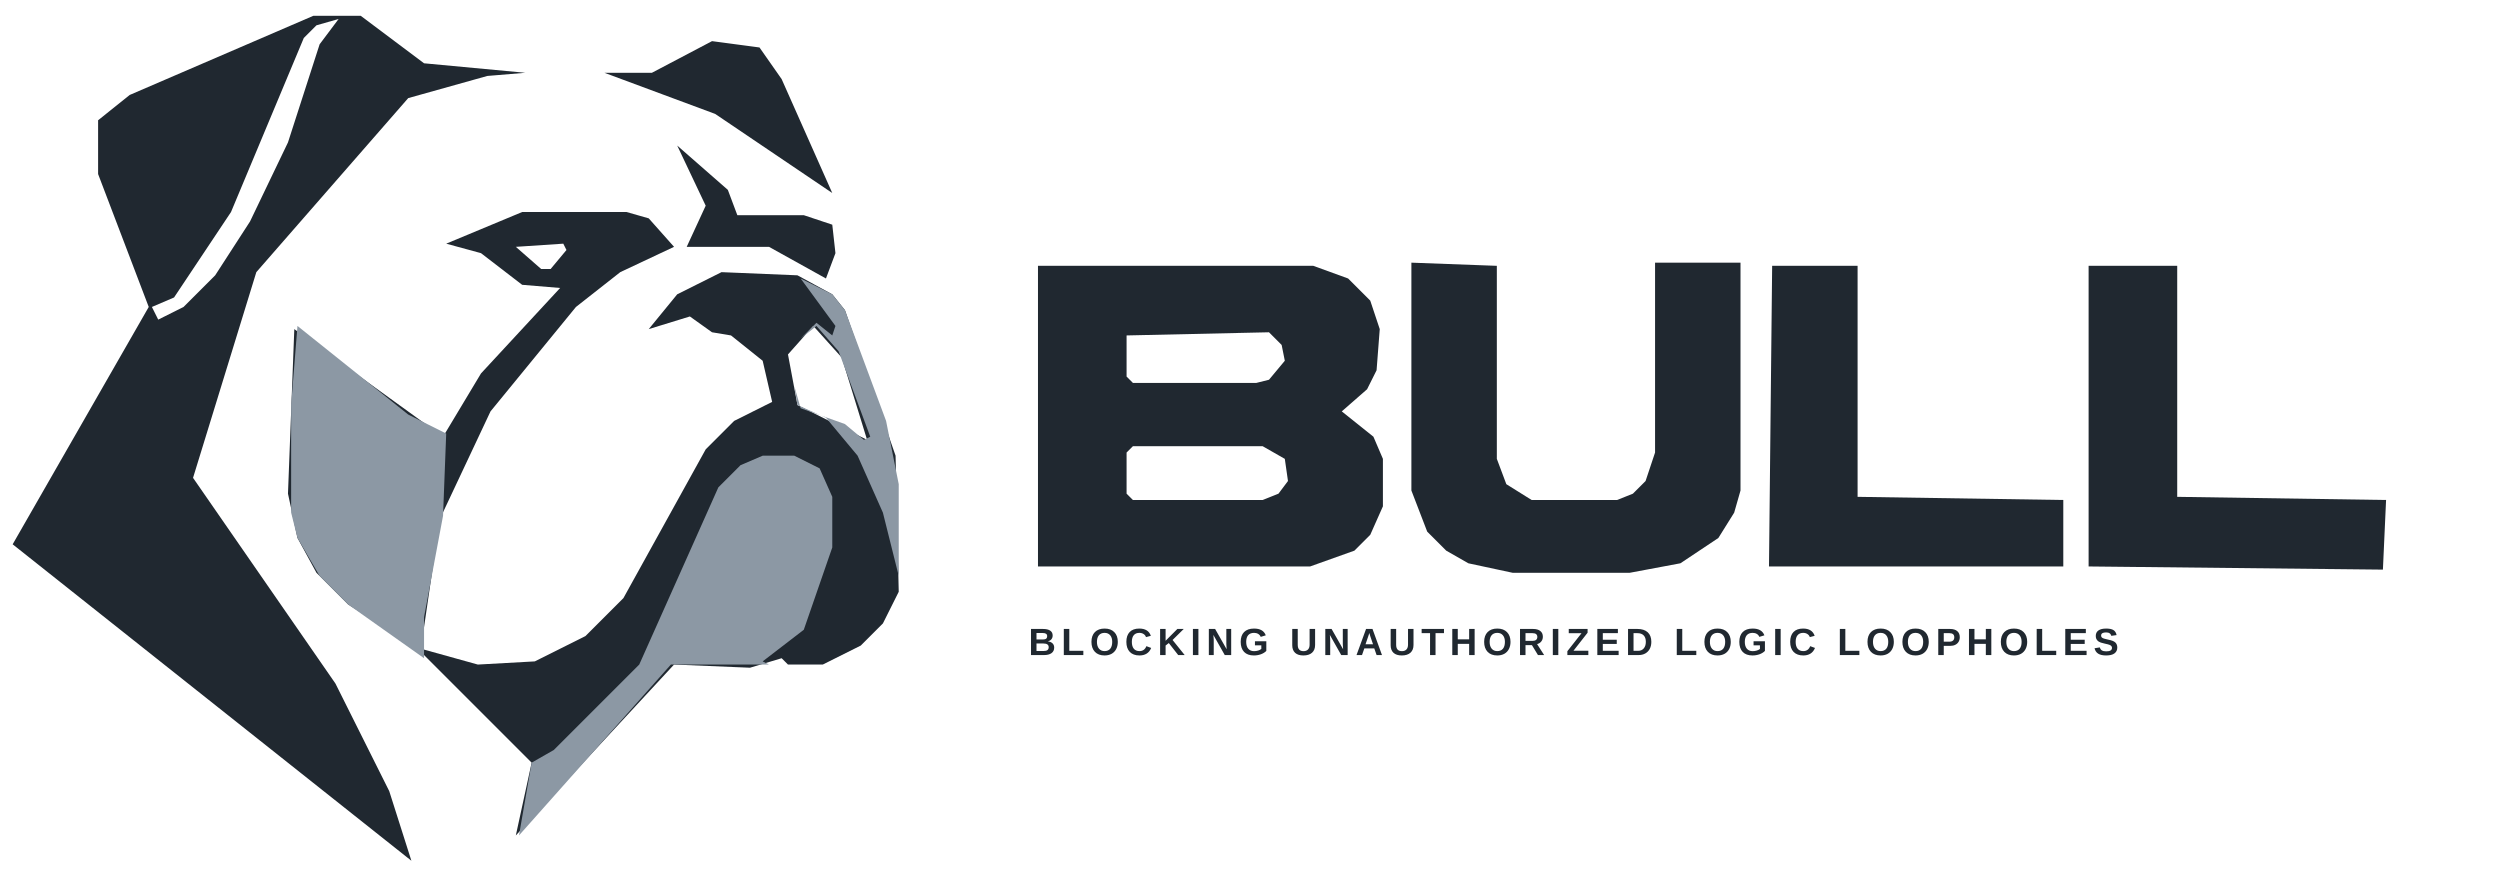
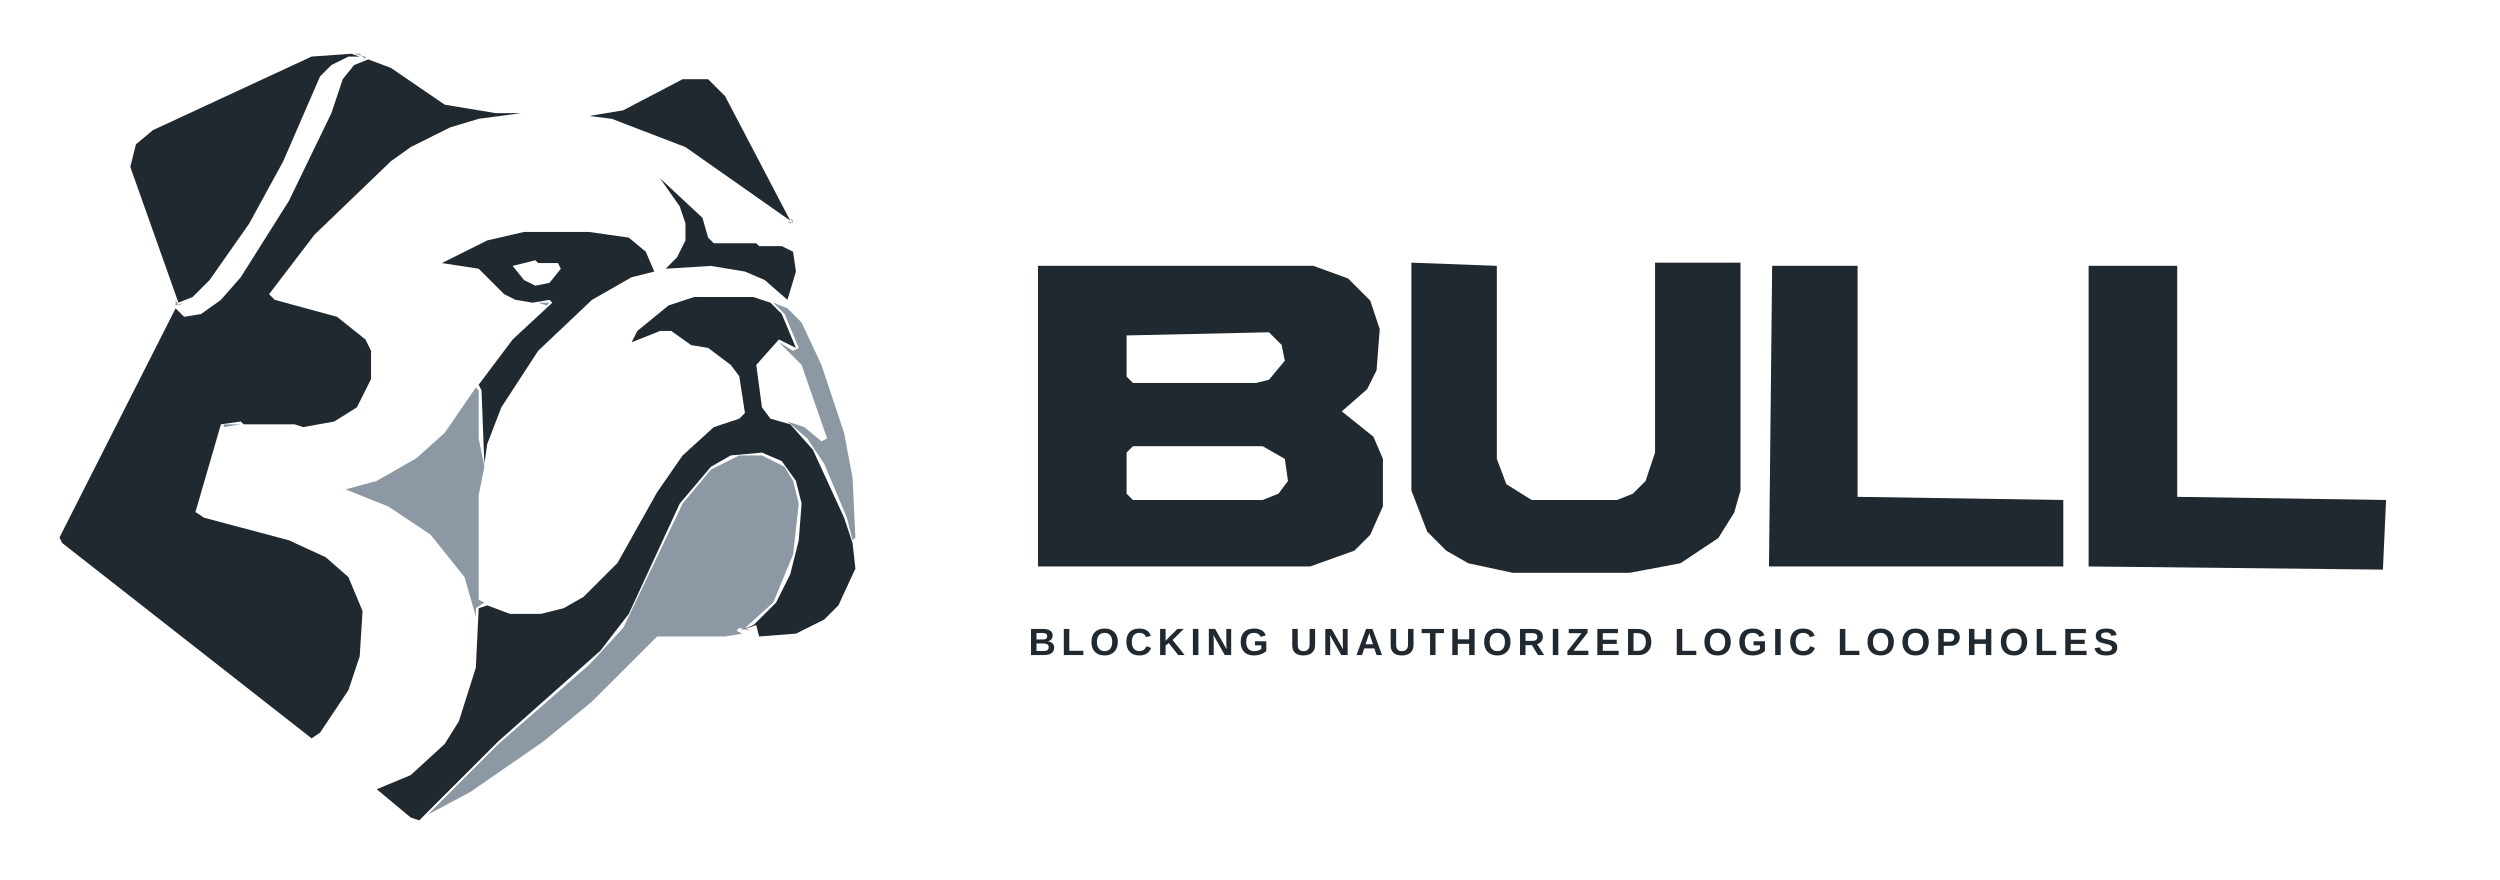
<svg xmlns="http://www.w3.org/2000/svg" viewBox="0 0 790 278" role="img" aria-labelledby="title">
-   <path fill="#202830" fill-rule="evenodd" d="M198,67 165,67 141,77 152,80 165,90 177,91 152,118 140,138 93,104 91,156 94,170 100,181 110,191 132,205 168,241 163,264 213,210 237,211 247,208 249,210 260,210 272,204 279,197 284,187 283,144 267,98 263,93 252,87 228,86 214,93 205,104 218,100 225,105 231,106 241,114 244,127 232,133 223,142 197,189 185,201 169,209 151,210 133,205 139,164 155,130 182,97 196,86 213,78 205,69Z M257,103 266,113 274,139 252,128 249,112Z M163,78 178,77 179,79 174,85 171,85Z M214,46 223,65 217,78 243,78 261,88 264,80 263,71 254,68 233,68 230,60Z M191,23 226,36 263,61 247,25 240,15 225,13 206,23Z M99,5 41,30 31,38 31,55 47,97 4,172 130,272 123,250 106,216 61,151 81,86 129,31 154,24 166,23 134,20 114,5Z M107,6 101,14 91,45 79,70 68,87 58,97 50,101 48,97 55,94 73,67 96,12 100,8Z M107,6 110,6Z" />
-   <path fill="#8c98a4" fill-rule="evenodd" d="M259,148 251,144 241,144 234,147 227,154 202,210 175,237 168,241 163,236 168,241 164,264 212,210 243,210 241,209 254,199 263,173 263,157Z M94,103 92,128 92,162 94,170 101,182 110,191 134,208 134,195 140,163 141,137 129,131Z M253,88 264,103 263,106 258,102 253,107 258,103 265,111 275,138 273,139 267,134 253,129 251,122 252,128 261,132 271,144 279,162 284,182 284,153 280,133 267,98 263,93Z" />
+   <g transform="scale(0.895062 0.893891)">
+     <path fill="#8c98a4" fill-rule="evenodd" d="M277 165L269 161L261 161L251 166L241 178L220 222L208 235L176 263L148 291L146 290L148 291L151 288L166 280L192 262L209 248L232 225L256 225L262 224L260 223L261 222L265 223L263 222L273 213L280 196L282 178L280 170ZM79 151L85 150L79 150ZM168 137L157 153L147 162L133 170L122 173L137 179L152 189L164 204L168 218L168 215L171 213L169 212L169 175L171 165L169 155L169 138ZM273 107L277 111L282 123L280 124L275 121L283 129L292 155L290 156L284 151L278 149L285 155L291 164L299 183L301 191L302 190L301 169L298 153L290 129L283 114L278 109ZM191 110L194 107L190 107L193 108ZM62 106L62 108L65 107L63 108ZM279 77L278 78L280 79ZM278 78L279 77L280 78L279 79ZM125 19L127 19L129 21L129 20Z" />
+     <path fill="#202830" fill-rule="evenodd" d="M272 107L266 105L245 105L236 108L225 117L223 121L233 117L237 117L244 122L250 123L258 129L261 133L263 146L261 148L252 151L241 161L232 174L218 199L206 211L199 215L191 217L180 217L172 214L169 215L168 236L162 255L157 263L145 274L133 279L145 289L148 290L176 262L212 230L222 217L240 178L251 165L258 161L269 160L276 163L281 170L283 178L282 191L279 203L274 213L266 221L261 223L267 221L268 225L281 224L291 219L296 214L302 201L301 192L298 183L287 159L279 150L272 148L269 144L267 129L275 120L281 123L276 111ZM222 84L208 82L185 82L172 85L156 93L169 95L178 104L182 106L188 107L194 106L195 107L181 120L169 136L170 138L171 164L172 157L177 144L190 124L209 106L223 98L231 96L228 89ZM181 94L189 92L190 93L197 93L198 95L194 100L189 101L185 99ZM233 63L240 73L242 79L242 85L239 91L235 95L251 94L263 96L270 99L278 106L281 96L280 89L276 87L268 87L267 86L252 86L250 84L248 77ZM208 41L216 42L242 52L279 78L256 34L250 28L241 28L220 39ZM130 21L125 23L121 28L117 40L102 71L85 98L78 106L71 111L65 112L62 109L21 190L22 192L110 261L113 259L123 244L127 232L128 216L123 204L115 197L102 191L72 183L69 181L78 150L85 149L86 150L104 150L107 151L118 149L126 144L131 134L131 124L129 120L119 112L97 106L95 104L111 83L138 57L145 52L159 45L169 42L184 40L175 40L157 37L138 24ZM127 20L124 19L110 20L54 46L48 51L46 59L63 107L68 105L74 99L88 79L100 57L113 27L117 23L123 20Z" />
+   </g>
  <g transform="translate(325 80)">
    <path fill="#202830" fill-rule="evenodd" d="M335,4 335,99 428,100 429,78 363,77 363,4Z M235,4 234,99 327,99 327,78 262,77 262,4Z M3,4 3,99 89,99 103,94 108,89 112,80 112,65 109,58 99,50 107,43 110,37 111,24 108,15 101,8 90,4Z M31,63 33,61 74,61 81,65 82,72 79,76 74,78 33,78 31,76Z M31,26 76,25 80,29 81,34 76,40 72,41 33,41 31,39Z M121,3 121,75 126,88 132,94 139,98 153,101 190,101 206,98 218,90 223,82 225,75 225,3 198,3 198,63 195,72 191,76 186,78 159,78 151,73 148,65 148,4Z" />
  </g>
  <text x="325" y="207" textLength="434" lengthAdjust="spacingAndGlyphs" font-family="Arial,sans-serif" font-size="12" font-weight="700" letter-spacing="1.7" fill="#202830">BLOCKING UNAUTHORIZED LOGIC LOOPHOLES</text>
</svg>
